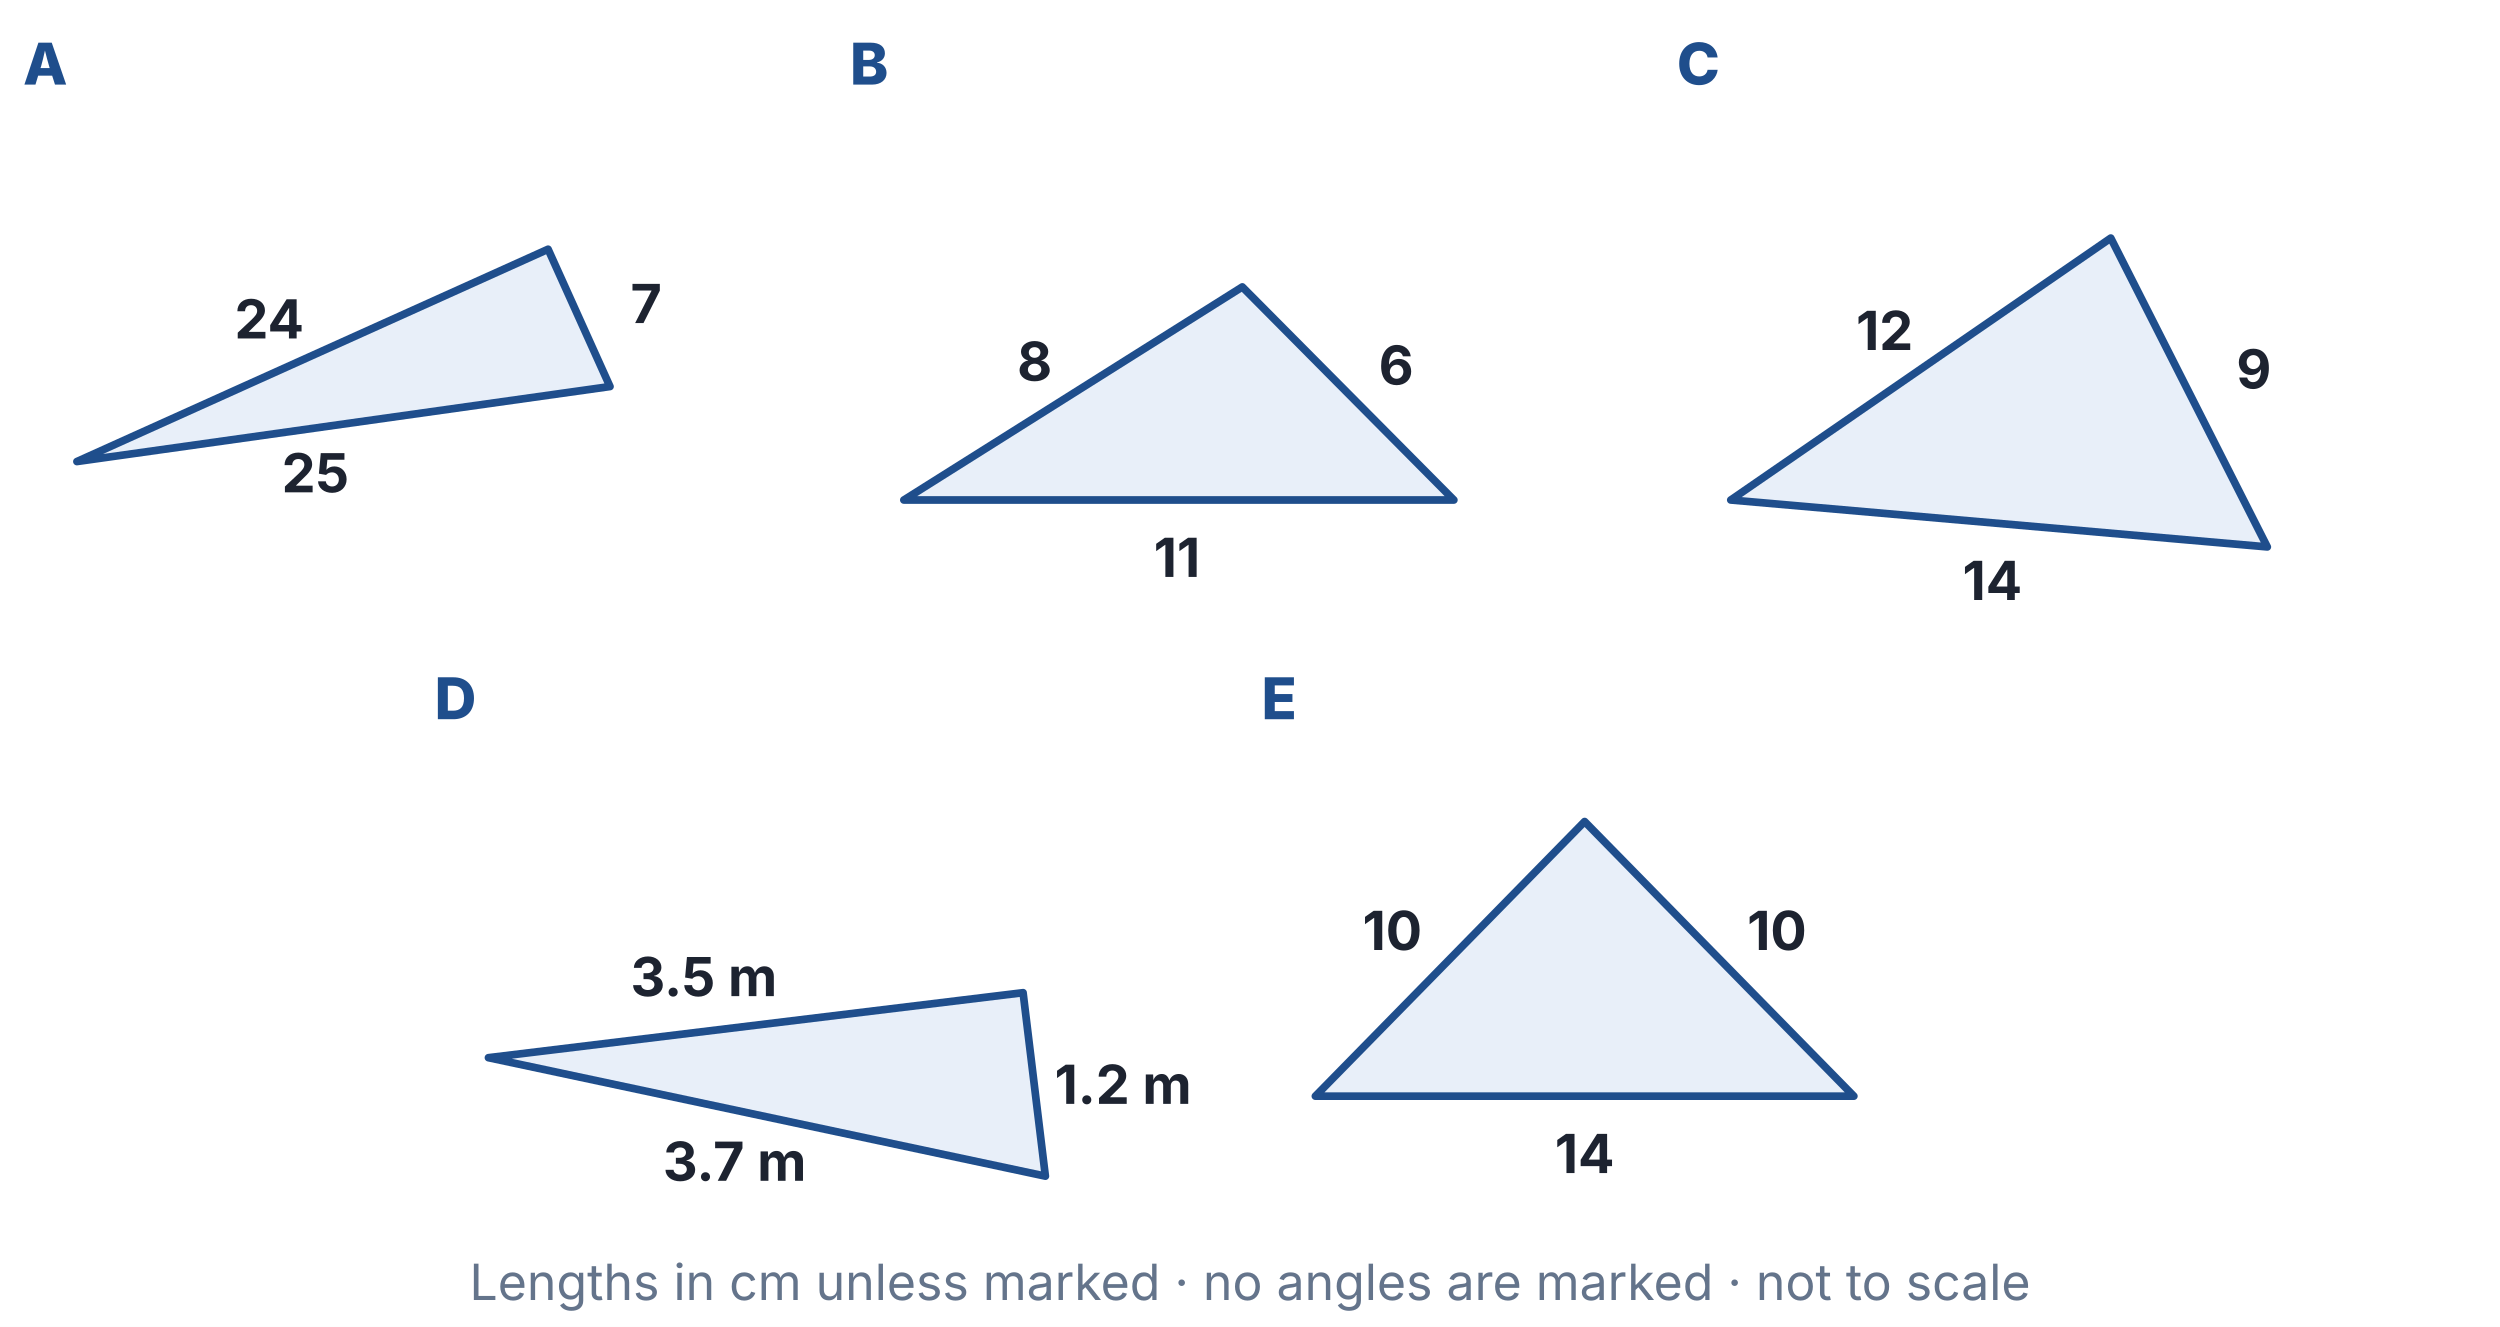
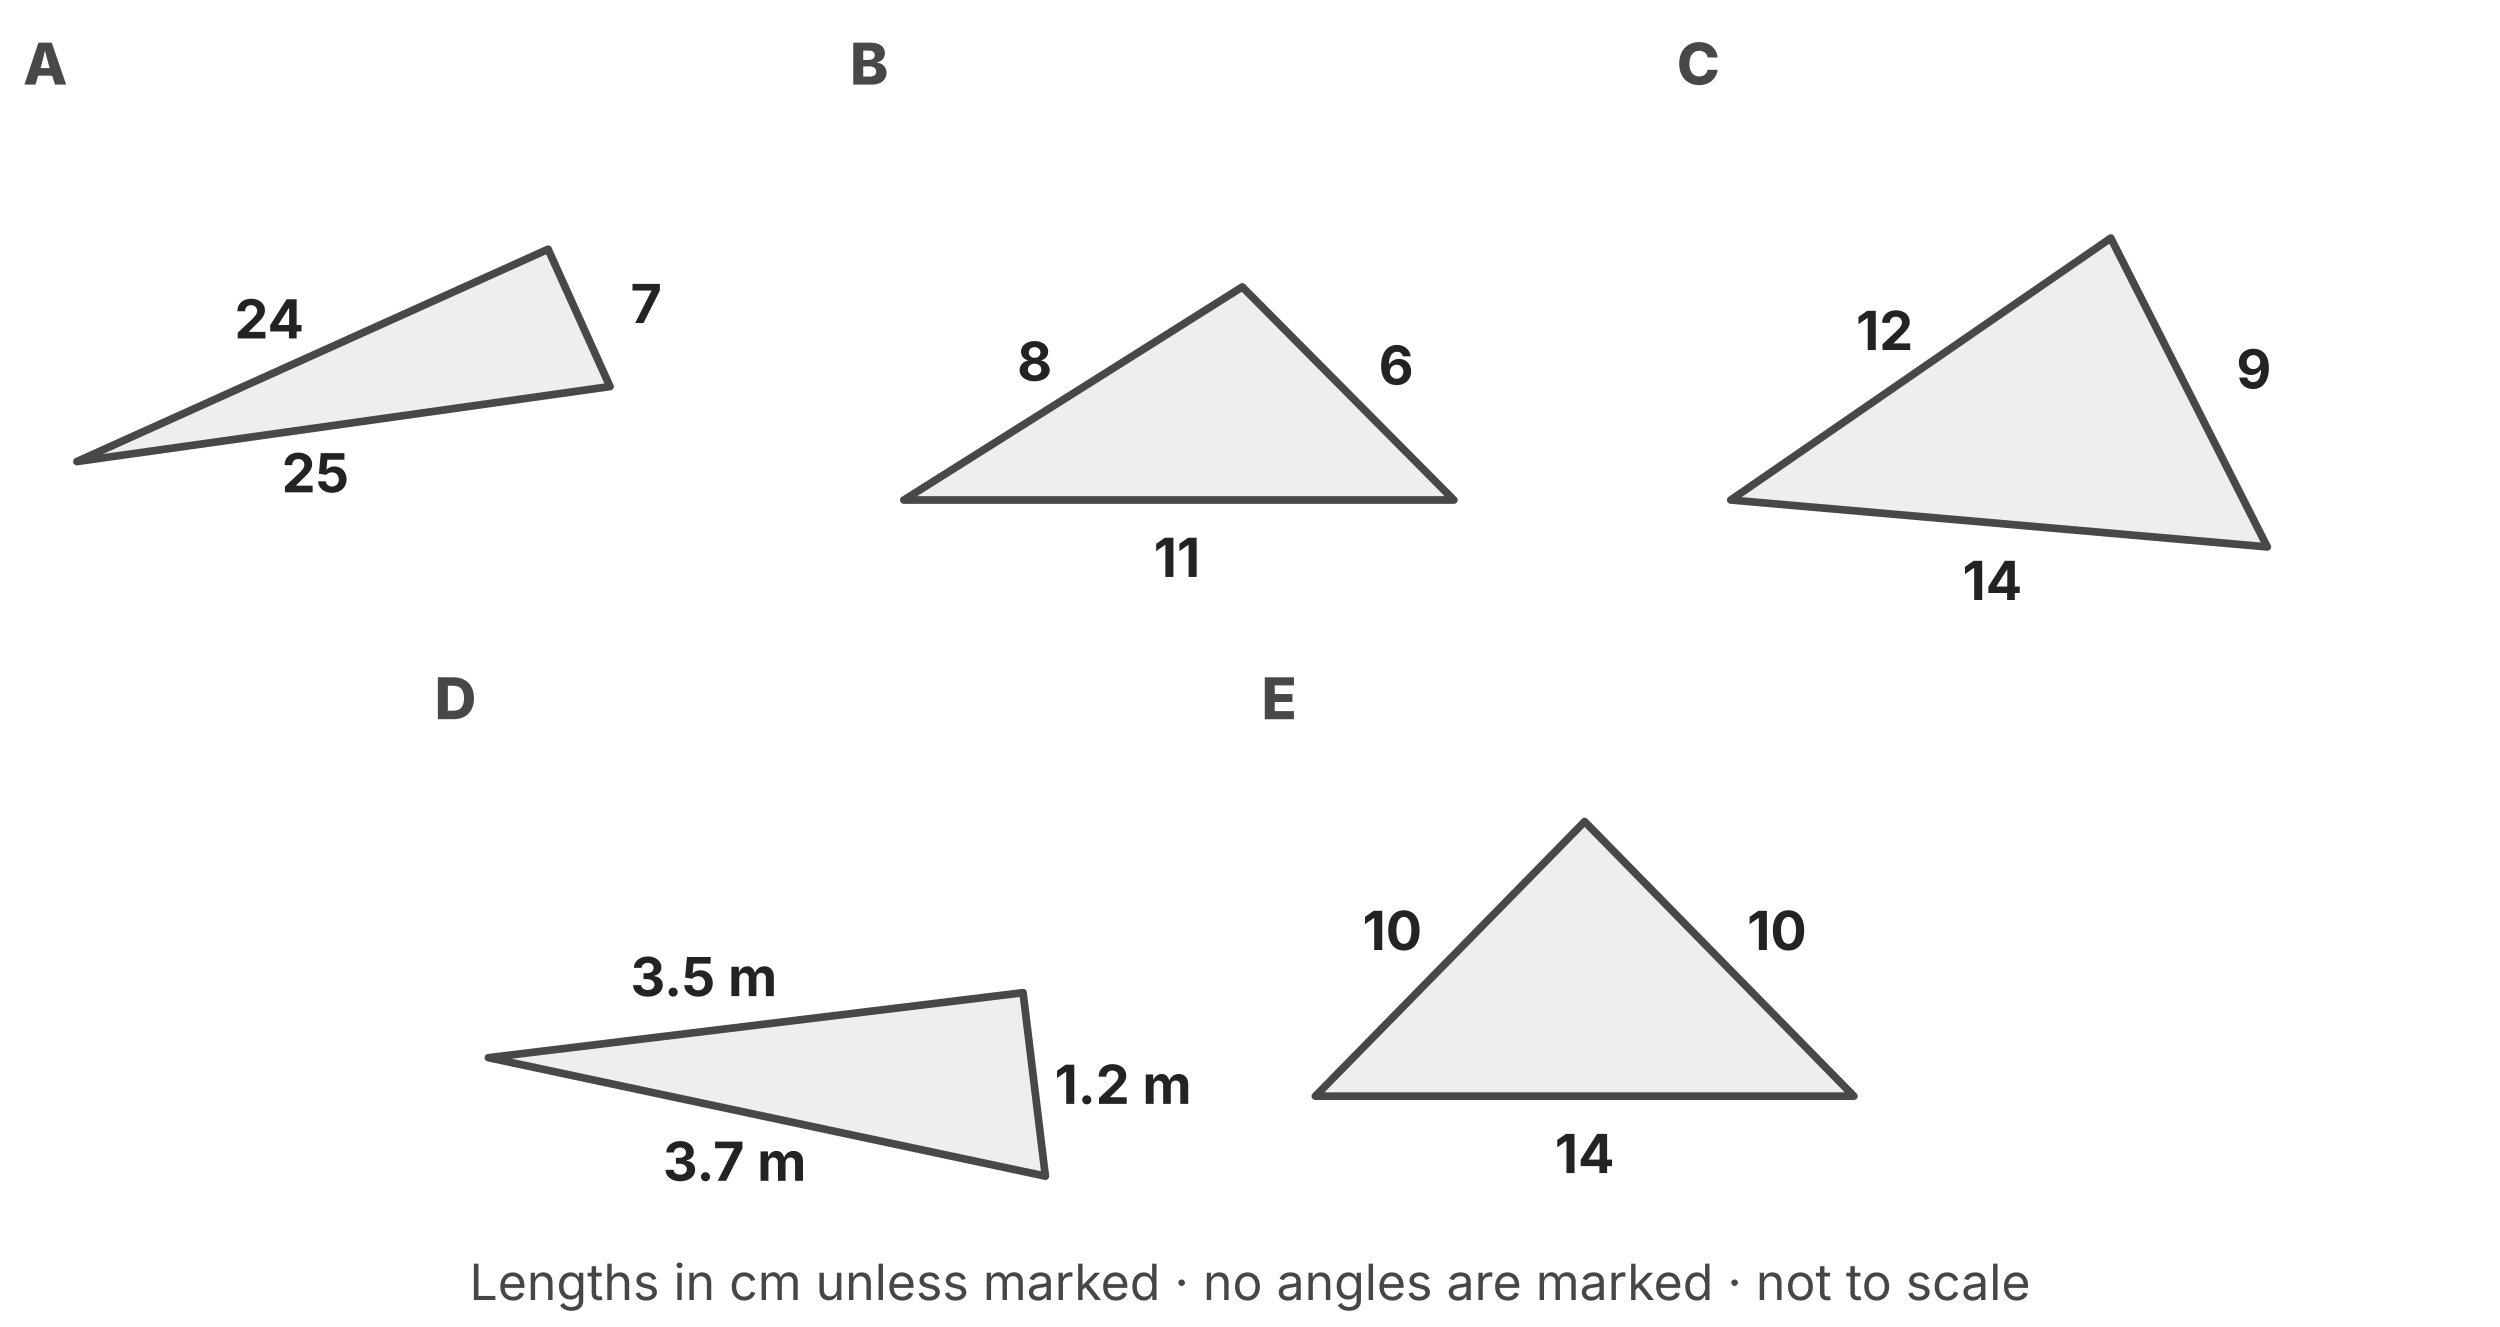
<svg xmlns="http://www.w3.org/2000/svg" viewBox="0 0 650 345" width="650" height="345" font-family="Inter, Arial, sans-serif" font-size="14">
-   <rect width="650" height="345" fill="#fff" />
-   <g stroke="#1f4e8c" stroke-width="2" stroke-linejoin="round" fill="#e8eff9">
+   <rect width="650" height="345" fill="#ffffff" />
+   <g stroke="#484848" stroke-width="2" stroke-linejoin="round" fill="#eeeeee">
    <polygon points="20.0,120.0 158.6,100.5 142.5,64.8" />
    <polygon transform="translate(215,0)" points="20.0,130.0 163.0,130.0 108.0,74.6" />
    <polygon transform="translate(430,0)" points="20.0,130.0 159.5,142.2 118.8,61.9" />
    <polygon transform="translate(107,165)" points="20.0,110.0 164.8,140.8 159.0,93.1" />
    <polygon transform="translate(322,165)" points="20.0,120.0 160.0,120.0 90.0,48.6" />
  </g>
-   <g font-weight="800" fill="#1f4e8c" font-size="15">
+   <g font-weight="800" fill="#484848" font-size="15">
    <text x="6" y="22">A</text>
    <text x="221" y="22">B</text>
    <text x="436" y="22">C</text>
    <text x="113" y="187">D</text>
    <text x="328" y="187">E</text>
  </g>
-   <g font-weight="700" fill="#1d2330" text-anchor="middle">
+   <g font-weight="700" fill="#232323" text-anchor="middle">
    <text x="82" y="128">25</text>
    <text x="168" y="84">7</text>
    <text x="70" y="88">24</text>
    <g transform="translate(215,0)">
      <text x="91" y="150">11</text>
      <text x="148" y="100">6</text>
      <text x="54" y="99">8</text>
    </g>
    <g transform="translate(430,0)">
      <text x="88" y="156">14</text>
      <text x="156" y="101">9</text>
      <text x="60" y="91">12</text>
    </g>
    <g transform="translate(107,165)">
      <text x="84" y="142">3.7 m</text>
      <text x="185" y="122">1.2 m</text>
      <text x="76" y="94">3.5 m</text>
    </g>
    <g transform="translate(322,165)">
      <text x="90" y="140">14</text>
      <text x="140" y="82">10</text>
      <text x="40" y="82">10</text>
    </g>
  </g>
-   <text x="325" y="338" text-anchor="middle" font-size="13" fill="#64748b">Lengths in cm unless marked · no angles are marked · not to scale</text>
+   <text x="325" y="338" text-anchor="middle" font-size="13" fill="#464646">Lengths in cm unless marked · no angles are marked · not to scale</text>
</svg>
